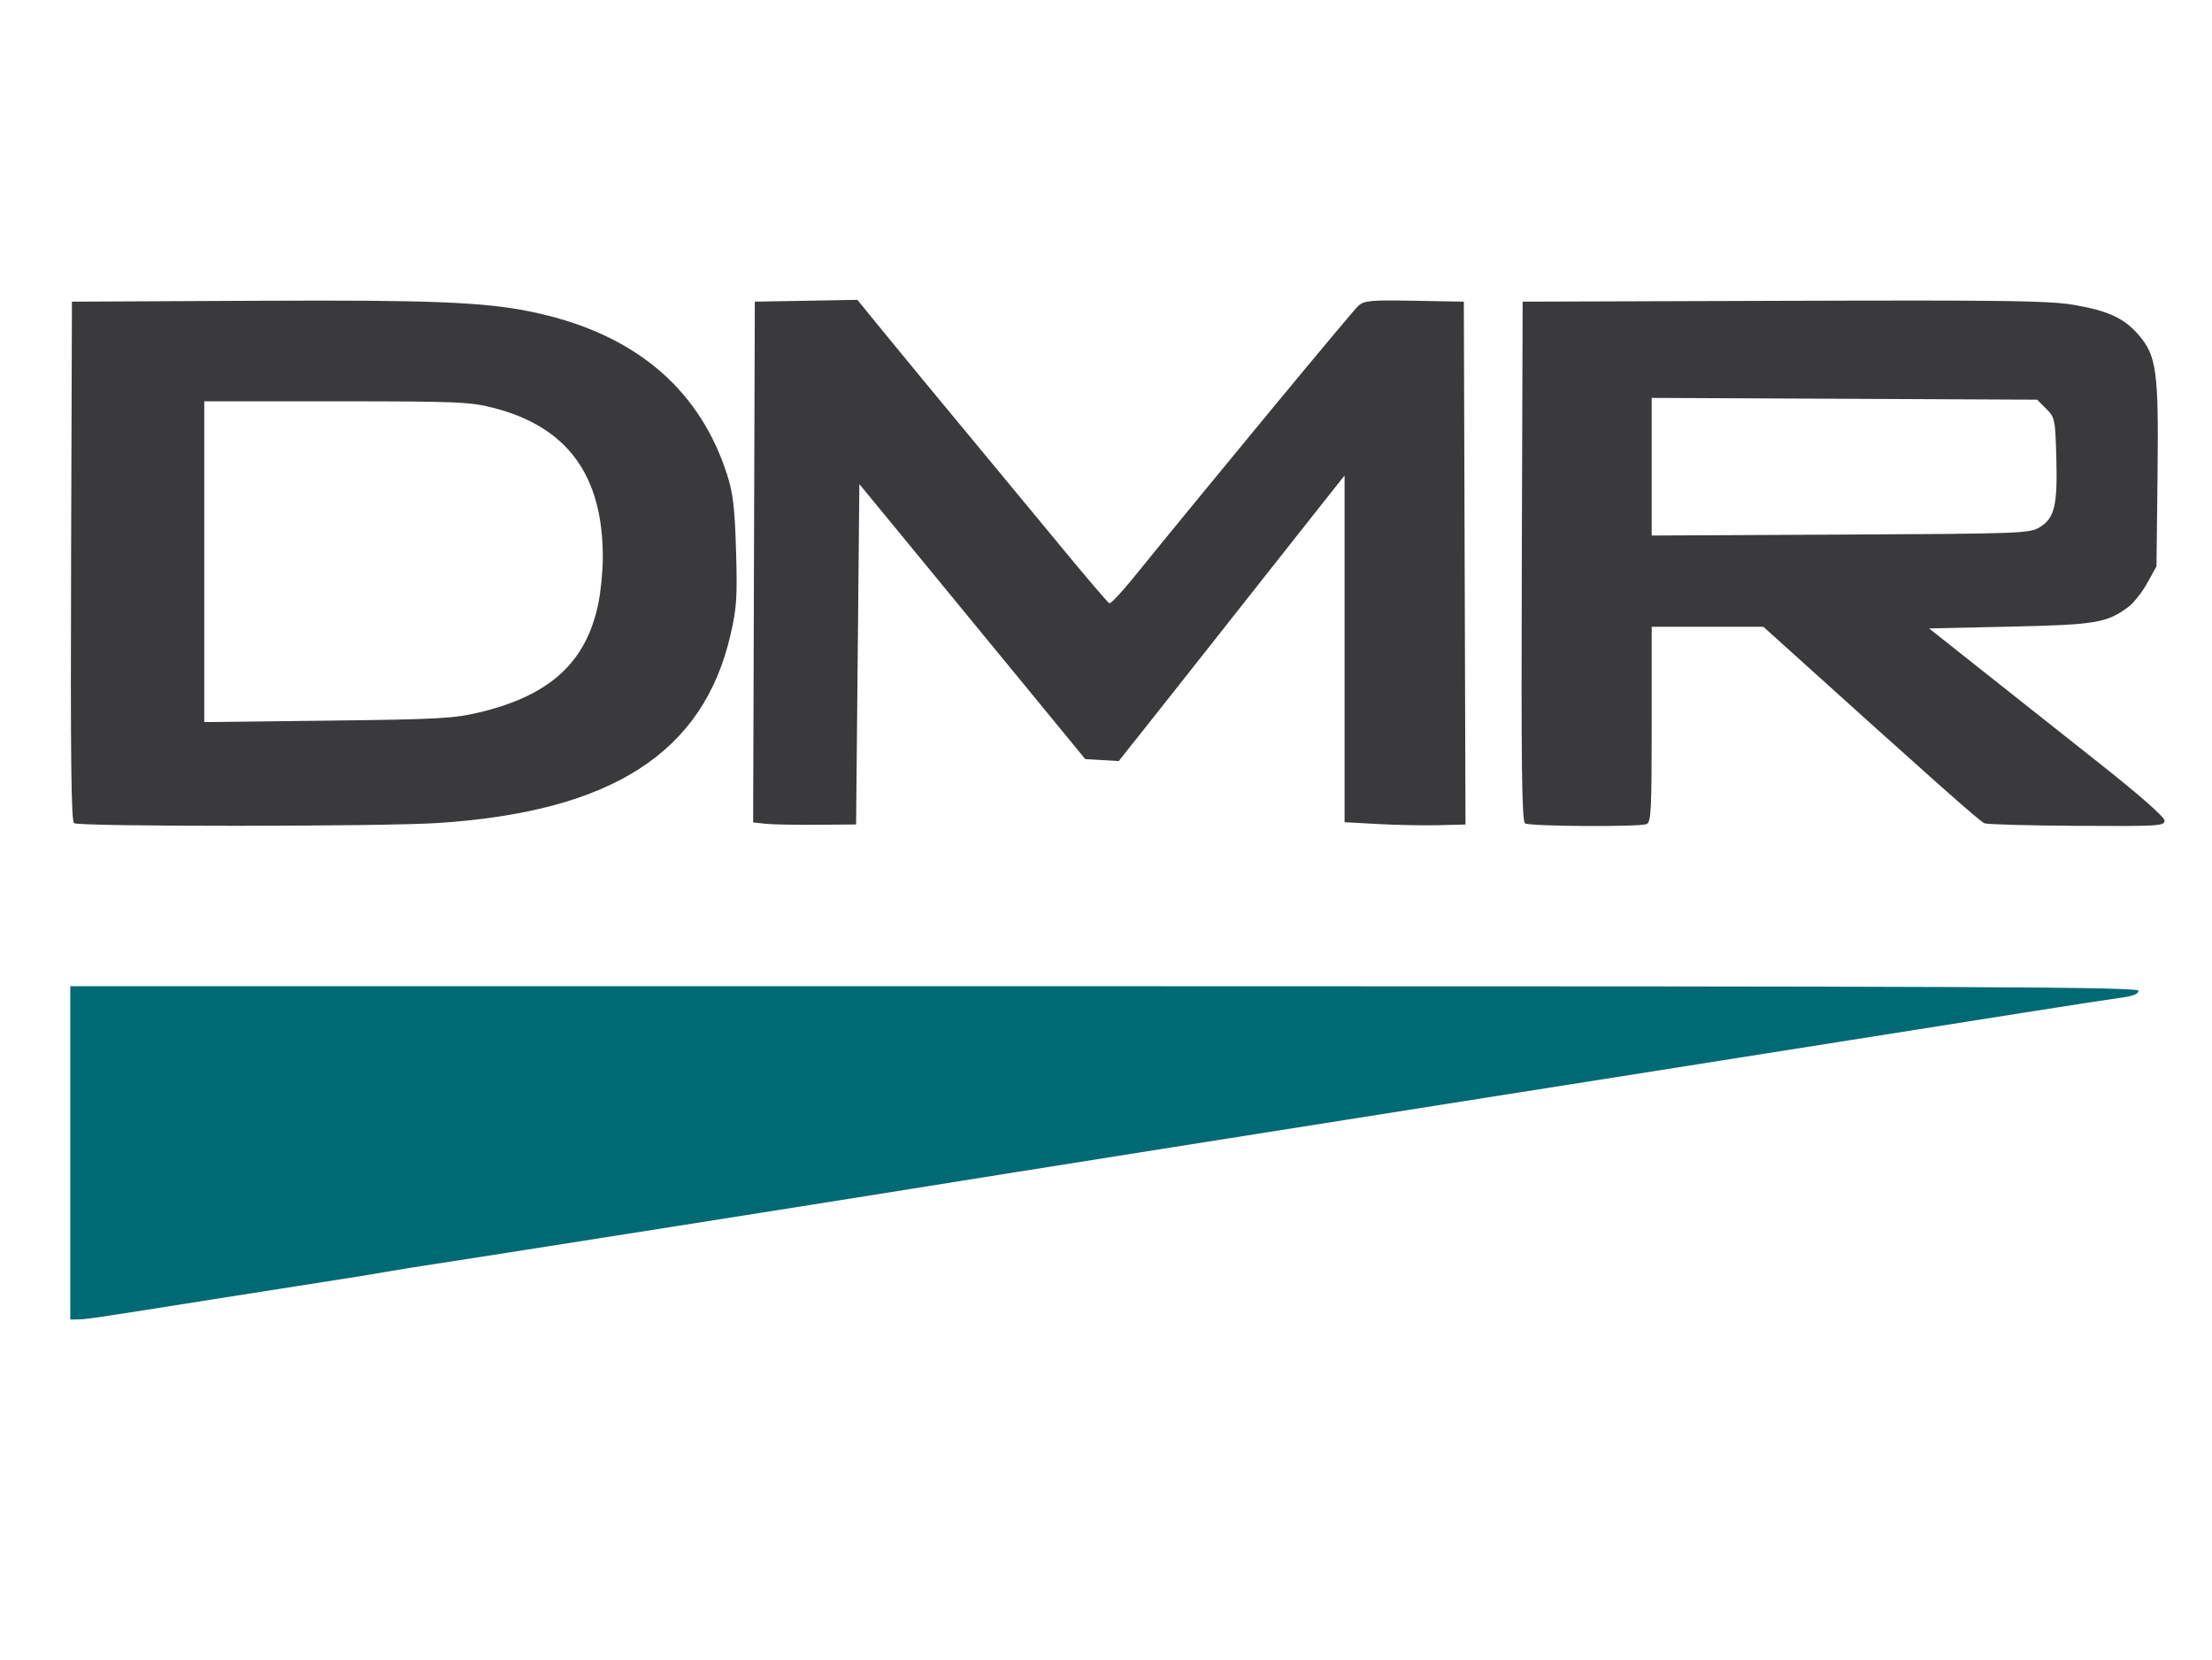
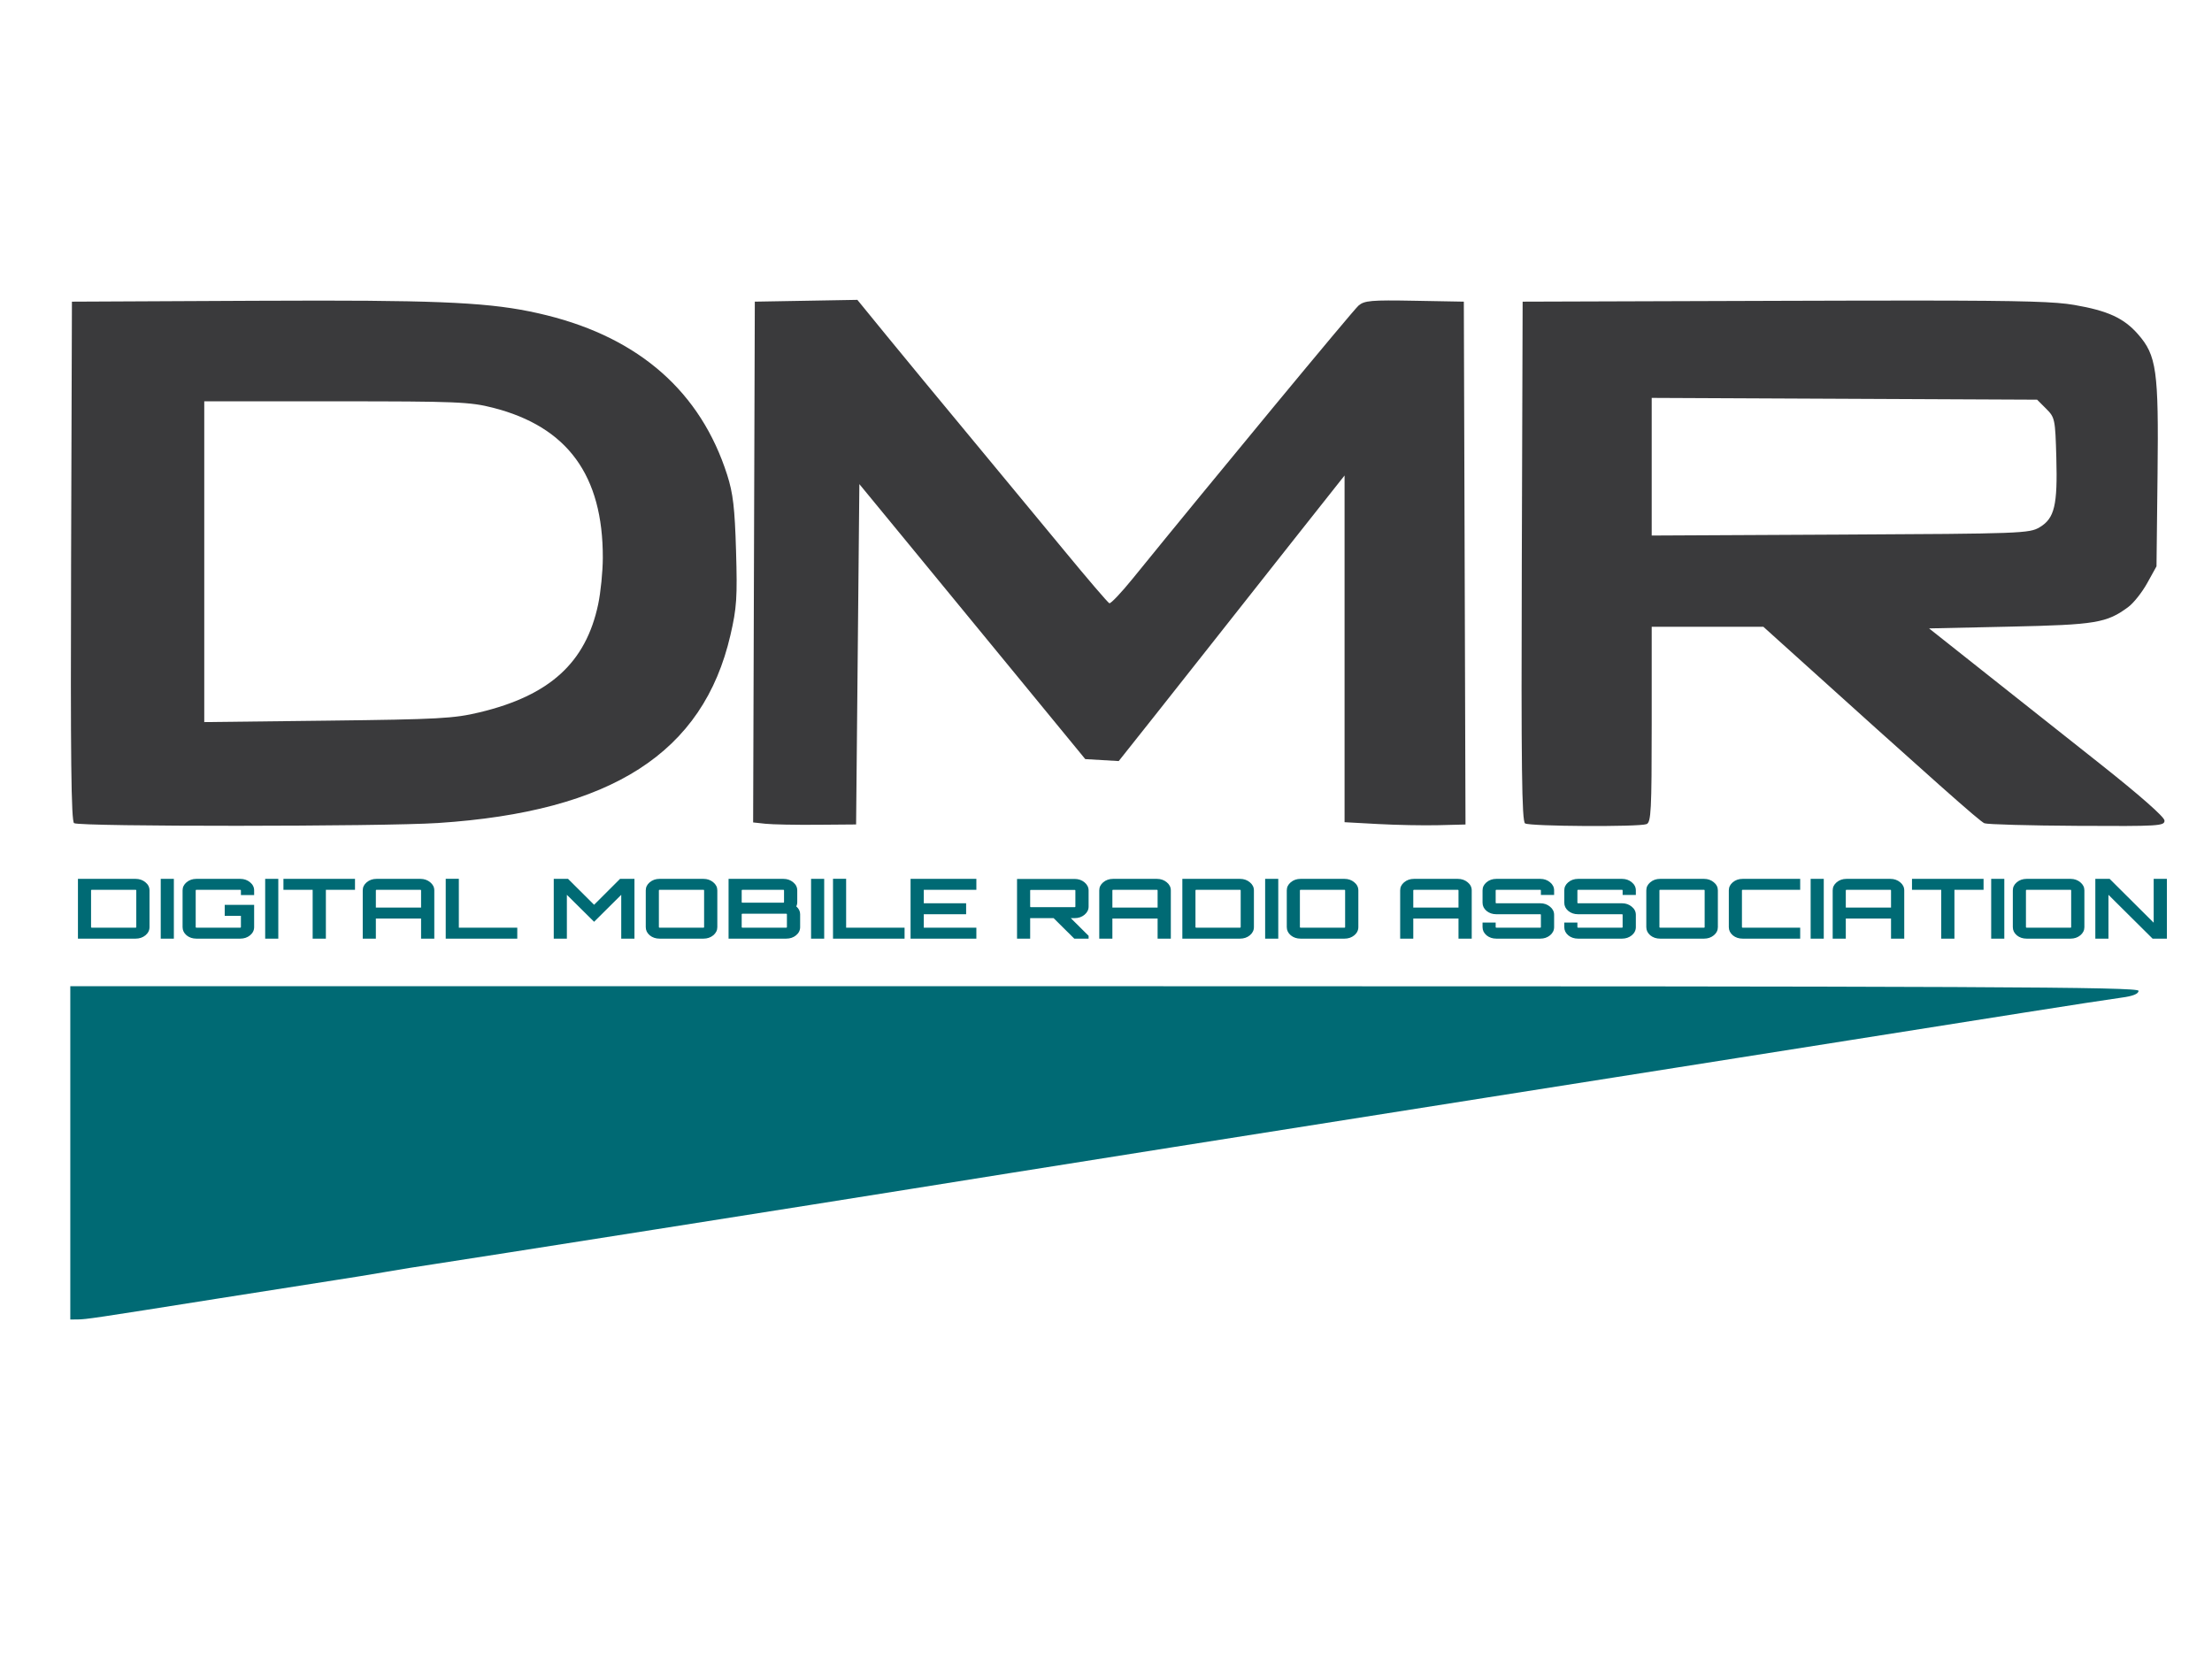
<svg xmlns="http://www.w3.org/2000/svg" viewBox="0 0 677 508" height="508" width="677" id="svg2" version="1.1">
  <defs id="defs6" />
  <path d="m 98.028,91.994 c -6.042,-7.1e-4 -12.684,0.019 -20.014,0.055 l -56,0.27 -0.256,79.437 c -0.193,59.891 0.032,79.616 0.916,80.162 1.789,1.106 94.298,1.066 111.365,-0.047 53.151,-3.467 81.191,-21.48 89.518,-57.512 1.927,-8.338 2.135,-11.478 1.715,-25.768 -0.388,-13.169 -0.906,-17.609 -2.717,-23.273 -8.071,-25.249 -26.722,-41.752 -55.166,-48.814 -14.13,-3.508 -27.067,-4.505 -69.361,-4.51 z M 62.515,122.818 h 40.34 c 36.918,0 40.998,0.168 48.076,1.979 22.756,5.82 33.624,20.685 33.566,45.908 -0.01,4.187 -0.651,10.604 -1.426,14.258 -3.781,17.84 -14.818,27.891 -36.277,33.035 -7.904,1.895 -12.541,2.147 -46.529,2.545 l -37.75,0.441 V 171.902 Z M 587.464,91.984 c -10.922,-0.007 -24.488,0.021 -41.449,0.076 l -80,0.258 -0.256,79.437 c -0.203,62.888 0.006,79.603 1,80.234 1.458,0.926 34.82,1.124 37.174,0.221 1.394,-0.535 1.582,-4.164 1.582,-30.5 v -29.893 h 17.09 17.09 l 5.264,4.75 c 47.586,42.943 61.005,54.853 62.396,55.385 0.914,0.349 13.698,0.702 28.41,0.787 25.104,0.144 26.747,0.045 26.695,-1.633 -0.034,-1.096 -7.676,-7.818 -19.75,-17.371 -10.832,-8.571 -27.031,-21.396 -35.998,-28.5 l -16.305,-12.918 24.805,-0.543 c 26.267,-0.575 29.55,-1.122 36.172,-6.018 1.618,-1.197 4.223,-4.484 5.787,-7.307 l 2.844,-5.133 0.32,-28.254 c 0.358,-31.683 -0.288,-36.293 -6.002,-42.801 -4.326,-4.927 -9.219,-7.17 -19.508,-8.943 -5.604,-0.966 -14.594,-1.314 -47.361,-1.336 z m -81.949,29.787 58.979,0.273 58.979,0.273 2.771,2.77 c 2.68,2.678 2.784,3.176 3.111,14.982 0.404,14.552 -0.545,18.535 -5.061,21.266 -3.154,1.907 -5.486,1.994 -61.029,2.271 l -57.75,0.287 v -21.061 z m -243.111,-30.005 -15.695,0.275 -15.693,0.275 -0.256,79.689 -0.256,79.689 3.756,0.406 c 2.066,0.224 9.156,0.364 15.756,0.311 l 12,-0.096 0.5,-52.08 0.5,-52.08 13.5,16.414 c 7.425,9.027 22.981,27.963 34.568,42.08 l 21.07,25.666 5.119,0.301 5.121,0.299 11.352,-14.299 c 6.244,-7.865 14.352,-18.126 18.018,-22.801 3.665,-4.675 14.11,-17.905 23.209,-29.4 l 16.543,-20.9 v 53.055 53.053 l 10.25,0.561 c 5.638,0.308 13.965,0.468 18.506,0.354 l 8.256,-0.209 -0.256,-80.006 -0.256,-80.006 -15.107,-0.275 c -13.287,-0.242 -15.353,-0.061 -17.141,1.5 -1.677,1.464 -44.568,53.317 -69.129,83.574 -3.482,4.289 -6.683,7.664 -7.113,7.5 -0.43,-0.164 -6.711,-7.499 -13.959,-16.299 -7.248,-8.8 -20.322,-24.599 -29.053,-35.109 -8.731,-10.51 -19.977,-24.134 -24.992,-30.275 z" style="fill:#3a3a3c;fill-opacity:1" id="path4637" />
  <path id="path4621" d="m 21.515,301.818 v 51 51 l 2.25,-0.019 c 2.64,-0.024 5.191,-0.405 42.75,-6.367 15.675,-2.488 31.875,-5.033 36,-5.654 4.125,-0.622 11.1,-1.756 15.5,-2.521 4.4,-0.765 10.925,-1.816 14.5,-2.336 7.024,-1.021 126.789,-19.907 146.5,-23.102 19.523,-3.164 135.485,-21.564 176.5,-28.006 4.835,-0.759 21.278,-3.353 38,-5.994 3.025,-0.478 11.575,-1.828 19,-3 7.425,-1.172 15.975,-2.525 19,-3.006 3.025,-0.481 18.325,-2.899 34,-5.375 15.675,-2.476 39.75,-6.286 53.5,-8.467 13.75,-2.181 27.363,-4.274 30.25,-4.652 3.518,-0.461 5.25,-1.151 5.25,-2.094 0,-1.205 -45.221,-1.406 -316.5,-1.406 z" style="fill:#006a74;fill-opacity:1" />
+   <path id="path11" d="M 136.416 268.939 L 136.416 287.258 L 158.318 287.258 L 158.318 283.904 L 140.432 283.904 L 140.432 268.939 L 136.416 268.939 z M 254.949 268.939 L 254.949 287.258 L 276.852 287.258 L 276.852 283.904 L 258.965 283.904 L 258.965 268.939 L 254.949 268.939 z M 23.855 268.965 L 23.855 287.258 L 41.5 287.258 C 42.676 287.258 43.678 286.92 44.51 286.242 C 45.341 285.548 45.758 284.709 45.758 283.727 L 45.758 272.496 C 45.758 271.514 45.341 270.685 44.51 270.008 C 43.678 269.313 42.676 268.965 41.5 268.965 L 23.855 268.965 z M 49.195 268.965 L 49.195 287.258 L 53.211 287.258 L 53.211 268.965 L 49.195 268.965 z M 60.107 268.965 C 58.931 268.965 57.927 269.313 57.096 270.008 C 56.284 270.685 55.879 271.514 55.879 272.496 L 55.879 283.727 C 55.879 284.709 56.284 285.548 57.096 286.242 C 57.927 286.92 58.931 287.258 60.107 287.258 L 73.521 287.258 C 74.698 287.258 75.702 286.92 76.533 286.242 C 77.365 285.548 77.781 284.709 77.781 283.727 L 77.781 276.918 L 68.777 276.918 L 68.777 280.271 L 73.734 280.271 L 73.734 283.727 C 73.734 283.845 73.663 283.904 73.521 283.904 L 60.107 283.904 C 59.965 283.904 59.895 283.845 59.895 283.727 L 59.895 272.496 C 59.895 272.378 59.965 272.318 60.107 272.318 L 73.521 272.318 C 73.663 272.318 73.734 272.378 73.734 272.496 L 73.734 273.92 L 77.781 273.92 L 77.781 272.496 C 77.781 271.514 77.365 270.685 76.533 270.008 C 75.702 269.313 74.698 268.965 73.521 268.965 L 60.107 268.965 z M 81.16 268.965 L 81.16 287.258 L 85.176 287.258 L 85.176 268.965 L 81.16 268.965 z M 86.748 268.965 L 86.748 272.318 L 95.691 272.318 L 95.691 287.258 L 99.738 287.258 L 99.738 272.318 L 108.65 272.318 L 108.65 268.965 L 86.748 268.965 z M 115.246 268.965 C 114.07 268.965 113.066 269.313 112.234 270.008 C 111.423 270.685 111.018 271.514 111.018 272.496 L 111.018 287.258 L 115.033 287.258 L 115.033 281.109 L 128.873 281.109 L 128.873 287.258 L 132.92 287.258 L 132.92 272.496 C 132.92 271.514 132.503 270.685 131.672 270.008 C 130.84 269.313 129.836 268.965 128.66 268.965 L 115.246 268.965 z M 169.48 268.965 L 169.48 287.258 L 173.496 287.258 L 173.496 273.844 L 181.83 282.1 L 190.135 273.844 L 190.135 287.258 L 194.182 287.258 L 194.182 268.965 L 189.77 268.965 L 181.83 276.893 L 173.859 268.965 L 169.48 268.965 z M 201.869 268.965 C 200.693 268.965 199.689 269.313 198.857 270.008 C 198.046 270.685 197.641 271.514 197.641 272.496 L 197.641 283.727 C 197.641 284.709 198.046 285.548 198.857 286.242 C 199.689 286.92 200.693 287.258 201.869 287.258 L 215.314 287.258 C 216.47 287.258 217.465 286.92 218.297 286.242 C 219.128 285.548 219.543 284.709 219.543 283.727 L 219.543 272.496 C 219.543 271.514 219.128 270.685 218.297 270.008 C 217.465 269.313 216.47 268.965 215.314 268.965 L 201.869 268.965 z M 222.984 268.965 L 222.984 287.258 L 240.629 287.258 C 241.805 287.258 242.809 286.92 243.641 286.242 C 244.472 285.548 244.889 284.709 244.889 283.727 L 244.889 279.789 C 244.889 278.874 244.492 278.069 243.701 277.375 C 243.904 277.019 244.006 276.586 244.006 276.078 L 244.006 272.496 C 244.006 271.514 243.589 270.685 242.758 270.008 C 241.926 269.313 240.933 268.965 239.777 268.965 L 222.984 268.965 z M 248.234 268.965 L 248.234 287.258 L 252.25 287.258 L 252.25 268.965 L 248.234 268.965 z M 278.686 268.965 L 278.686 287.258 L 298.824 287.258 L 298.824 283.904 L 282.732 283.904 L 282.732 279.789 L 295.691 279.789 L 295.691 276.436 L 282.732 276.436 L 282.732 272.318 L 298.824 272.318 L 298.824 268.965 L 278.686 268.965 z M 340.666 268.965 C 339.49 268.965 338.486 269.313 337.654 270.008 C 336.843 270.685 336.438 271.514 336.438 272.496 L 336.438 287.258 L 340.453 287.258 L 340.453 281.109 L 354.295 281.109 L 354.295 287.258 L 358.34 287.258 L 358.34 272.496 C 358.34 271.514 357.923 270.685 357.092 270.008 C 356.26 269.313 355.258 268.965 354.082 268.965 L 340.666 268.965 z M 361.867 268.965 L 361.867 287.258 L 379.51 287.258 C 380.686 287.258 381.69 286.92 382.521 286.242 C 383.353 285.548 383.77 284.709 383.77 283.727 L 383.77 272.496 C 383.77 271.514 383.353 270.685 382.521 270.008 C 381.69 269.313 380.686 268.965 379.51 268.965 L 361.867 268.965 z M 387.207 268.965 L 387.207 287.258 L 391.223 287.258 L 391.223 268.965 L 387.207 268.965 z M 398.059 268.965 C 396.882 268.965 395.878 269.313 395.047 270.008 C 394.236 270.685 393.83 271.514 393.83 272.496 L 393.83 283.727 C 393.83 284.709 394.236 285.548 395.047 286.242 C 395.878 286.92 396.882 287.258 398.059 287.258 L 411.504 287.258 C 412.66 287.258 413.653 286.92 414.484 286.242 C 415.316 285.548 415.732 284.709 415.732 283.727 L 415.732 272.496 C 415.732 271.514 415.316 270.685 414.484 270.008 C 413.653 269.313 412.66 268.965 411.504 268.965 L 398.059 268.965 z M 432.76 268.965 C 431.584 268.965 430.58 269.313 429.748 270.008 C 428.937 270.685 428.531 271.514 428.531 272.496 L 428.531 287.258 L 432.545 287.258 L 432.545 281.109 L 446.387 281.109 L 446.387 287.258 L 450.434 287.258 L 450.434 272.496 C 450.434 271.514 450.017 270.685 449.186 270.008 C 448.354 269.313 447.35 268.965 446.174 268.965 L 432.76 268.965 z M 457.975 268.965 C 456.798 268.965 455.794 269.313 454.963 270.008 C 454.152 270.685 453.746 271.514 453.746 272.496 L 453.746 276.256 C 453.746 277.238 454.152 278.077 454.963 278.771 C 455.794 279.449 456.798 279.789 457.975 279.789 L 471.422 279.789 C 471.544 279.789 471.604 279.848 471.604 279.967 L 471.604 283.727 C 471.604 283.845 471.544 283.904 471.422 283.904 L 457.975 283.904 C 457.833 283.904 457.762 283.845 457.762 283.727 L 457.762 282.328 L 453.746 282.328 L 453.746 283.727 C 453.746 284.709 454.152 285.548 454.963 286.242 C 455.794 286.92 456.798 287.258 457.975 287.258 L 471.422 287.258 C 472.578 287.258 473.571 286.92 474.402 286.242 C 475.234 285.548 475.65 284.709 475.65 283.727 L 475.65 279.967 C 475.65 278.984 475.234 278.154 474.402 277.477 C 473.571 276.782 472.578 276.436 471.422 276.436 L 457.975 276.436 C 457.833 276.436 457.762 276.374 457.762 276.256 L 457.762 272.496 C 457.762 272.378 457.833 272.318 457.975 272.318 L 471.422 272.318 C 471.544 272.318 471.604 272.378 471.604 272.496 L 471.604 273.895 L 475.65 273.895 L 475.65 272.496 C 475.65 271.514 475.234 270.685 474.402 270.008 C 473.571 269.313 472.578 268.965 471.422 268.965 L 457.975 268.965 z M 482.988 268.965 C 481.812 268.965 480.808 269.313 479.977 270.008 C 479.165 270.685 478.76 271.514 478.76 272.496 L 478.76 276.256 C 478.76 277.238 479.165 278.077 479.977 278.771 C 480.808 279.449 481.812 279.789 482.988 279.789 L 496.436 279.789 C 496.557 279.789 496.617 279.848 496.617 279.967 L 496.617 283.727 C 496.617 283.845 496.557 283.904 496.436 283.904 L 482.988 283.904 C 482.846 283.904 482.775 283.845 482.775 283.727 L 482.775 282.328 L 478.76 282.328 L 478.76 283.727 C 478.76 284.709 479.165 285.548 479.977 286.242 C 480.808 286.92 481.812 287.258 482.988 287.258 L 496.436 287.258 C 497.592 287.258 498.585 286.92 499.416 286.242 C 500.248 285.548 500.664 284.709 500.664 283.727 L 500.664 279.967 C 500.664 278.984 500.248 278.154 499.416 277.477 C 498.585 276.782 497.592 276.436 496.436 276.436 L 482.988 276.436 C 482.846 276.436 482.775 276.374 482.775 276.256 L 482.775 272.496 C 482.775 272.378 482.846 272.318 482.988 272.318 L 496.436 272.318 C 496.557 272.318 496.617 272.378 496.617 272.496 L 496.617 273.895 L 500.664 273.895 L 500.664 272.496 C 500.664 271.514 500.248 270.685 499.416 270.008 C 498.585 269.313 497.592 268.965 496.436 268.965 L 482.988 268.965 z M 508.094 268.965 C 506.917 268.965 505.914 269.313 505.082 270.008 C 504.271 270.685 503.865 271.514 503.865 272.496 L 503.865 283.727 C 503.865 284.709 504.271 285.548 505.082 286.242 C 505.914 286.92 506.917 287.258 508.094 287.258 L 521.539 287.258 C 522.695 287.258 523.69 286.92 524.521 286.242 C 525.353 285.548 525.768 284.709 525.768 283.727 L 525.768 272.496 C 525.768 271.514 525.353 270.685 524.521 270.008 C 523.69 269.313 522.695 268.965 521.539 268.965 L 508.094 268.965 z M 533.348 268.965 C 532.171 268.965 531.167 269.313 530.336 270.008 C 529.525 270.685 529.119 271.514 529.119 272.496 L 529.119 283.727 C 529.119 284.709 529.525 285.548 530.336 286.242 C 531.167 286.92 532.171 287.258 533.348 287.258 L 550.961 287.258 L 550.961 283.904 L 533.348 283.904 C 533.206 283.904 533.135 283.845 533.135 283.727 L 533.135 272.496 C 533.135 272.378 533.206 272.318 533.348 272.318 L 550.961 272.318 L 550.961 268.965 L 533.348 268.965 z M 554.162 268.965 L 554.162 287.258 L 558.178 287.258 L 558.178 268.965 L 554.162 268.965 z M 565.135 268.965 C 563.958 268.965 562.955 269.313 562.123 270.008 C 561.312 270.685 560.906 271.514 560.906 272.496 L 560.906 287.258 L 564.922 287.258 L 564.922 281.109 L 578.764 281.109 L 578.764 287.258 L 582.809 287.258 L 582.809 272.496 C 582.809 271.514 582.394 270.685 581.562 270.008 C 580.731 269.313 579.727 268.965 578.551 268.965 L 565.135 268.965 z M 585.18 268.965 L 585.18 272.318 L 594.125 272.318 L 594.125 287.258 L 598.17 287.258 L 598.17 272.318 L 607.084 272.318 L 607.084 268.965 L 585.18 268.965 z M 609.418 268.965 L 609.418 287.258 L 613.434 287.258 L 613.434 268.965 L 609.418 268.965 z M 620.27 268.965 C 619.093 268.965 618.089 269.313 617.258 270.008 C 616.447 270.685 616.041 271.514 616.041 272.496 L 616.041 283.727 C 616.041 284.709 616.447 285.548 617.258 286.242 C 618.089 286.92 619.093 287.258 620.27 287.258 L 633.715 287.258 C 634.871 287.258 635.866 286.92 636.697 286.242 C 637.529 285.548 637.943 284.709 637.943 283.727 L 637.943 272.496 C 637.943 271.514 637.529 270.685 636.697 270.008 C 635.866 269.313 634.871 268.965 633.715 268.965 L 620.27 268.965 z M 641.293 268.965 L 641.293 287.258 L 645.309 287.258 L 645.309 273.844 L 658.816 287.258 L 663.197 287.258 L 663.197 268.965 L 659.15 268.965 L 659.15 282.379 L 645.674 268.965 L 641.293 268.965 z M 311.273 268.99 L 311.273 287.258 L 315.289 287.258 L 315.289 280.982 L 315.379 280.982 L 322.467 280.982 L 328.795 287.258 L 333.176 287.258 L 333.176 286.395 L 327.73 280.982 L 328.916 280.982 C 330.092 280.982 331.096 280.636 331.928 279.941 C 332.759 279.247 333.176 278.417 333.176 277.451 L 333.176 272.521 C 333.176 271.556 332.759 270.728 331.928 270.033 C 331.096 269.339 330.092 268.99 328.916 268.99 L 311.273 268.99 z M 28.084 272.318 L 41.5 272.318 C 41.642 272.318 41.713 272.378 41.713 272.496 L 41.713 283.727 C 41.713 283.845 41.642 283.904 41.5 283.904 L 28.084 283.904 C 27.942 283.904 27.871 283.845 27.871 283.727 L 27.871 272.496 C 27.871 272.378 27.942 272.318 28.084 272.318 z M 115.246 272.318 L 128.66 272.318 C 128.802 272.318 128.873 272.378 128.873 272.496 L 128.873 277.756 L 115.033 277.756 L 115.033 272.496 C 115.033 272.378 115.104 272.318 115.246 272.318 z M 201.869 272.318 L 215.314 272.318 C 215.436 272.318 215.498 272.378 215.498 272.496 L 215.498 283.727 C 215.498 283.845 215.436 283.904 215.314 283.904 L 201.869 283.904 C 201.727 283.904 201.656 283.845 201.656 283.727 L 201.656 272.496 C 201.656 272.378 201.727 272.318 201.869 272.318 z M 227.213 272.318 L 239.777 272.318 C 239.899 272.318 239.959 272.378 239.959 272.496 L 239.959 276.078 C 239.959 276.197 239.899 276.256 239.777 276.256 L 227.213 276.256 C 227.071 276.256 227 276.197 227 276.078 L 227 272.496 C 227 272.378 227.071 272.318 227.213 272.318 z M 340.666 272.318 L 354.082 272.318 C 354.224 272.318 354.295 272.378 354.295 272.496 L 354.295 277.756 L 340.453 277.756 L 340.453 272.496 C 340.453 272.378 340.524 272.318 340.666 272.318 z M 366.096 272.318 L 379.51 272.318 C 379.652 272.318 379.723 272.378 379.723 272.496 L 379.723 283.727 C 379.723 283.845 379.652 283.904 379.51 283.904 L 366.096 283.904 C 365.954 283.904 365.883 283.845 365.883 283.727 L 365.883 272.496 C 365.883 272.378 365.954 272.318 366.096 272.318 z M 398.059 272.318 L 411.504 272.318 C 411.626 272.318 411.686 272.378 411.686 272.496 L 411.686 283.727 C 411.686 283.845 411.626 283.904 411.504 283.904 L 398.059 283.904 C 397.917 283.904 397.844 283.845 397.844 283.727 L 397.844 272.496 C 397.844 272.378 397.917 272.318 398.059 272.318 z M 432.76 272.318 L 446.174 272.318 C 446.316 272.318 446.387 272.378 446.387 272.496 L 446.387 277.756 L 432.545 277.756 L 432.545 272.496 C 432.545 272.378 432.618 272.318 432.76 272.318 z M 508.094 272.318 L 521.539 272.318 C 521.661 272.318 521.723 272.378 521.723 272.496 L 521.723 283.727 C 521.723 283.845 521.661 283.904 521.539 283.904 L 508.094 283.904 C 507.952 283.904 507.881 283.845 507.881 283.727 L 507.881 272.496 C 507.881 272.378 507.952 272.318 508.094 272.318 z M 565.135 272.318 L 578.551 272.318 C 578.693 272.318 578.764 272.378 578.764 272.496 L 578.764 277.756 L 564.922 277.756 L 564.922 272.496 C 564.922 272.378 564.993 272.318 565.135 272.318 z M 620.27 272.318 L 633.715 272.318 C 633.837 272.318 633.898 272.378 633.898 272.496 L 633.898 283.727 C 633.898 283.845 633.837 283.904 633.715 283.904 L 620.27 283.904 C 620.128 283.904 620.057 283.845 620.057 283.727 L 620.057 272.496 C 620.057 272.378 620.128 272.318 620.27 272.318 z M 315.502 272.344 L 328.916 272.344 C 329.058 272.344 329.129 272.403 329.129 272.521 L 329.129 277.451 C 329.129 277.57 329.058 277.629 328.916 277.629 L 315.502 277.629 C 315.36 277.629 315.289 277.57 315.289 277.451 L 315.289 272.521 C 315.289 272.403 315.36 272.344 315.502 272.344 z M 227.213 279.637 L 240.629 279.637 C 240.771 279.637 240.842 279.687 240.842 279.789 L 240.842 283.727 C 240.842 283.845 240.771 283.904 240.629 283.904 L 227.213 283.904 C 227.071 283.904 227 283.845 227 283.727 L 227 279.789 C 227 279.687 227.071 279.637 227.213 279.637 z " style="font-style:normal;font-variant:normal;font-weight:bold;font-stretch:normal;font-size:27.8px;line-height:1.25;font-family:Orbitron;-inkscape-font-specification:'Orbitron, Bold';font-variant-ligatures:normal;font-variant-caps:normal;font-variant-numeric:normal;font-feature-settings:normal;text-align:start;letter-spacing:0px;word-spacing:0px;writing-mode:lr-tb;text-anchor:start;fill:#006a74;fill-opacity:1;stroke:none;stroke-width:0.695" />
</svg>
